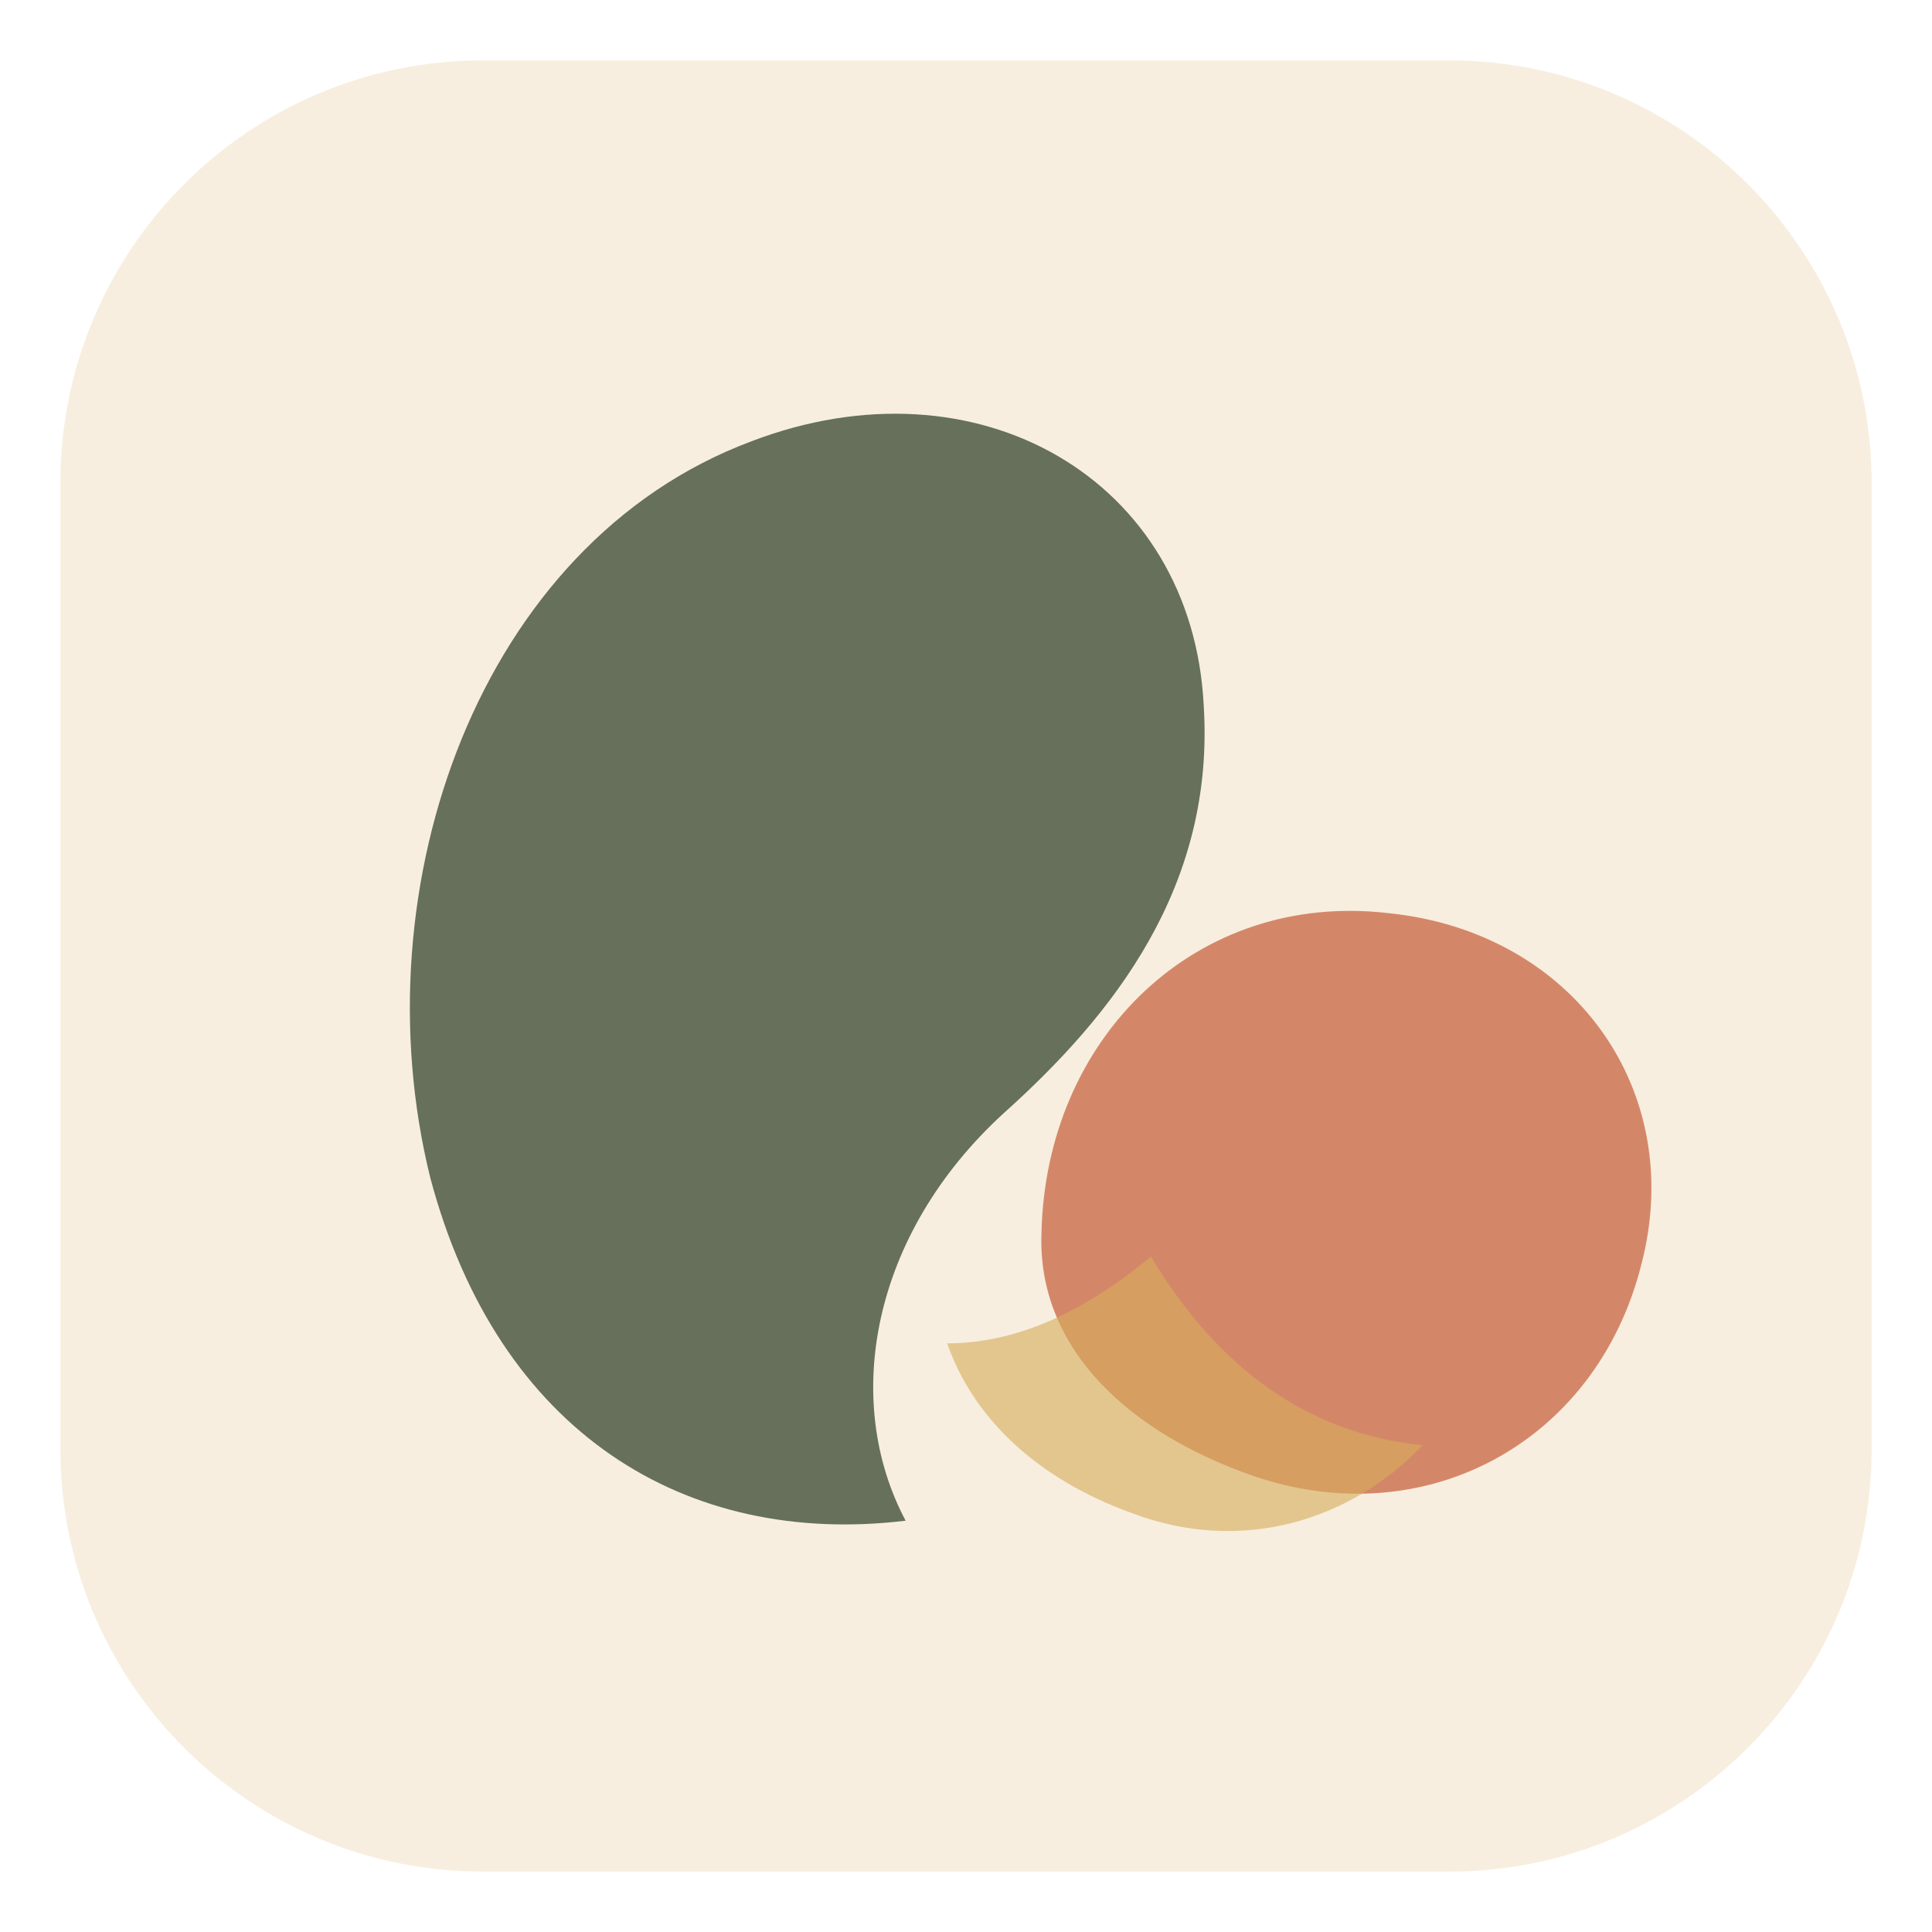
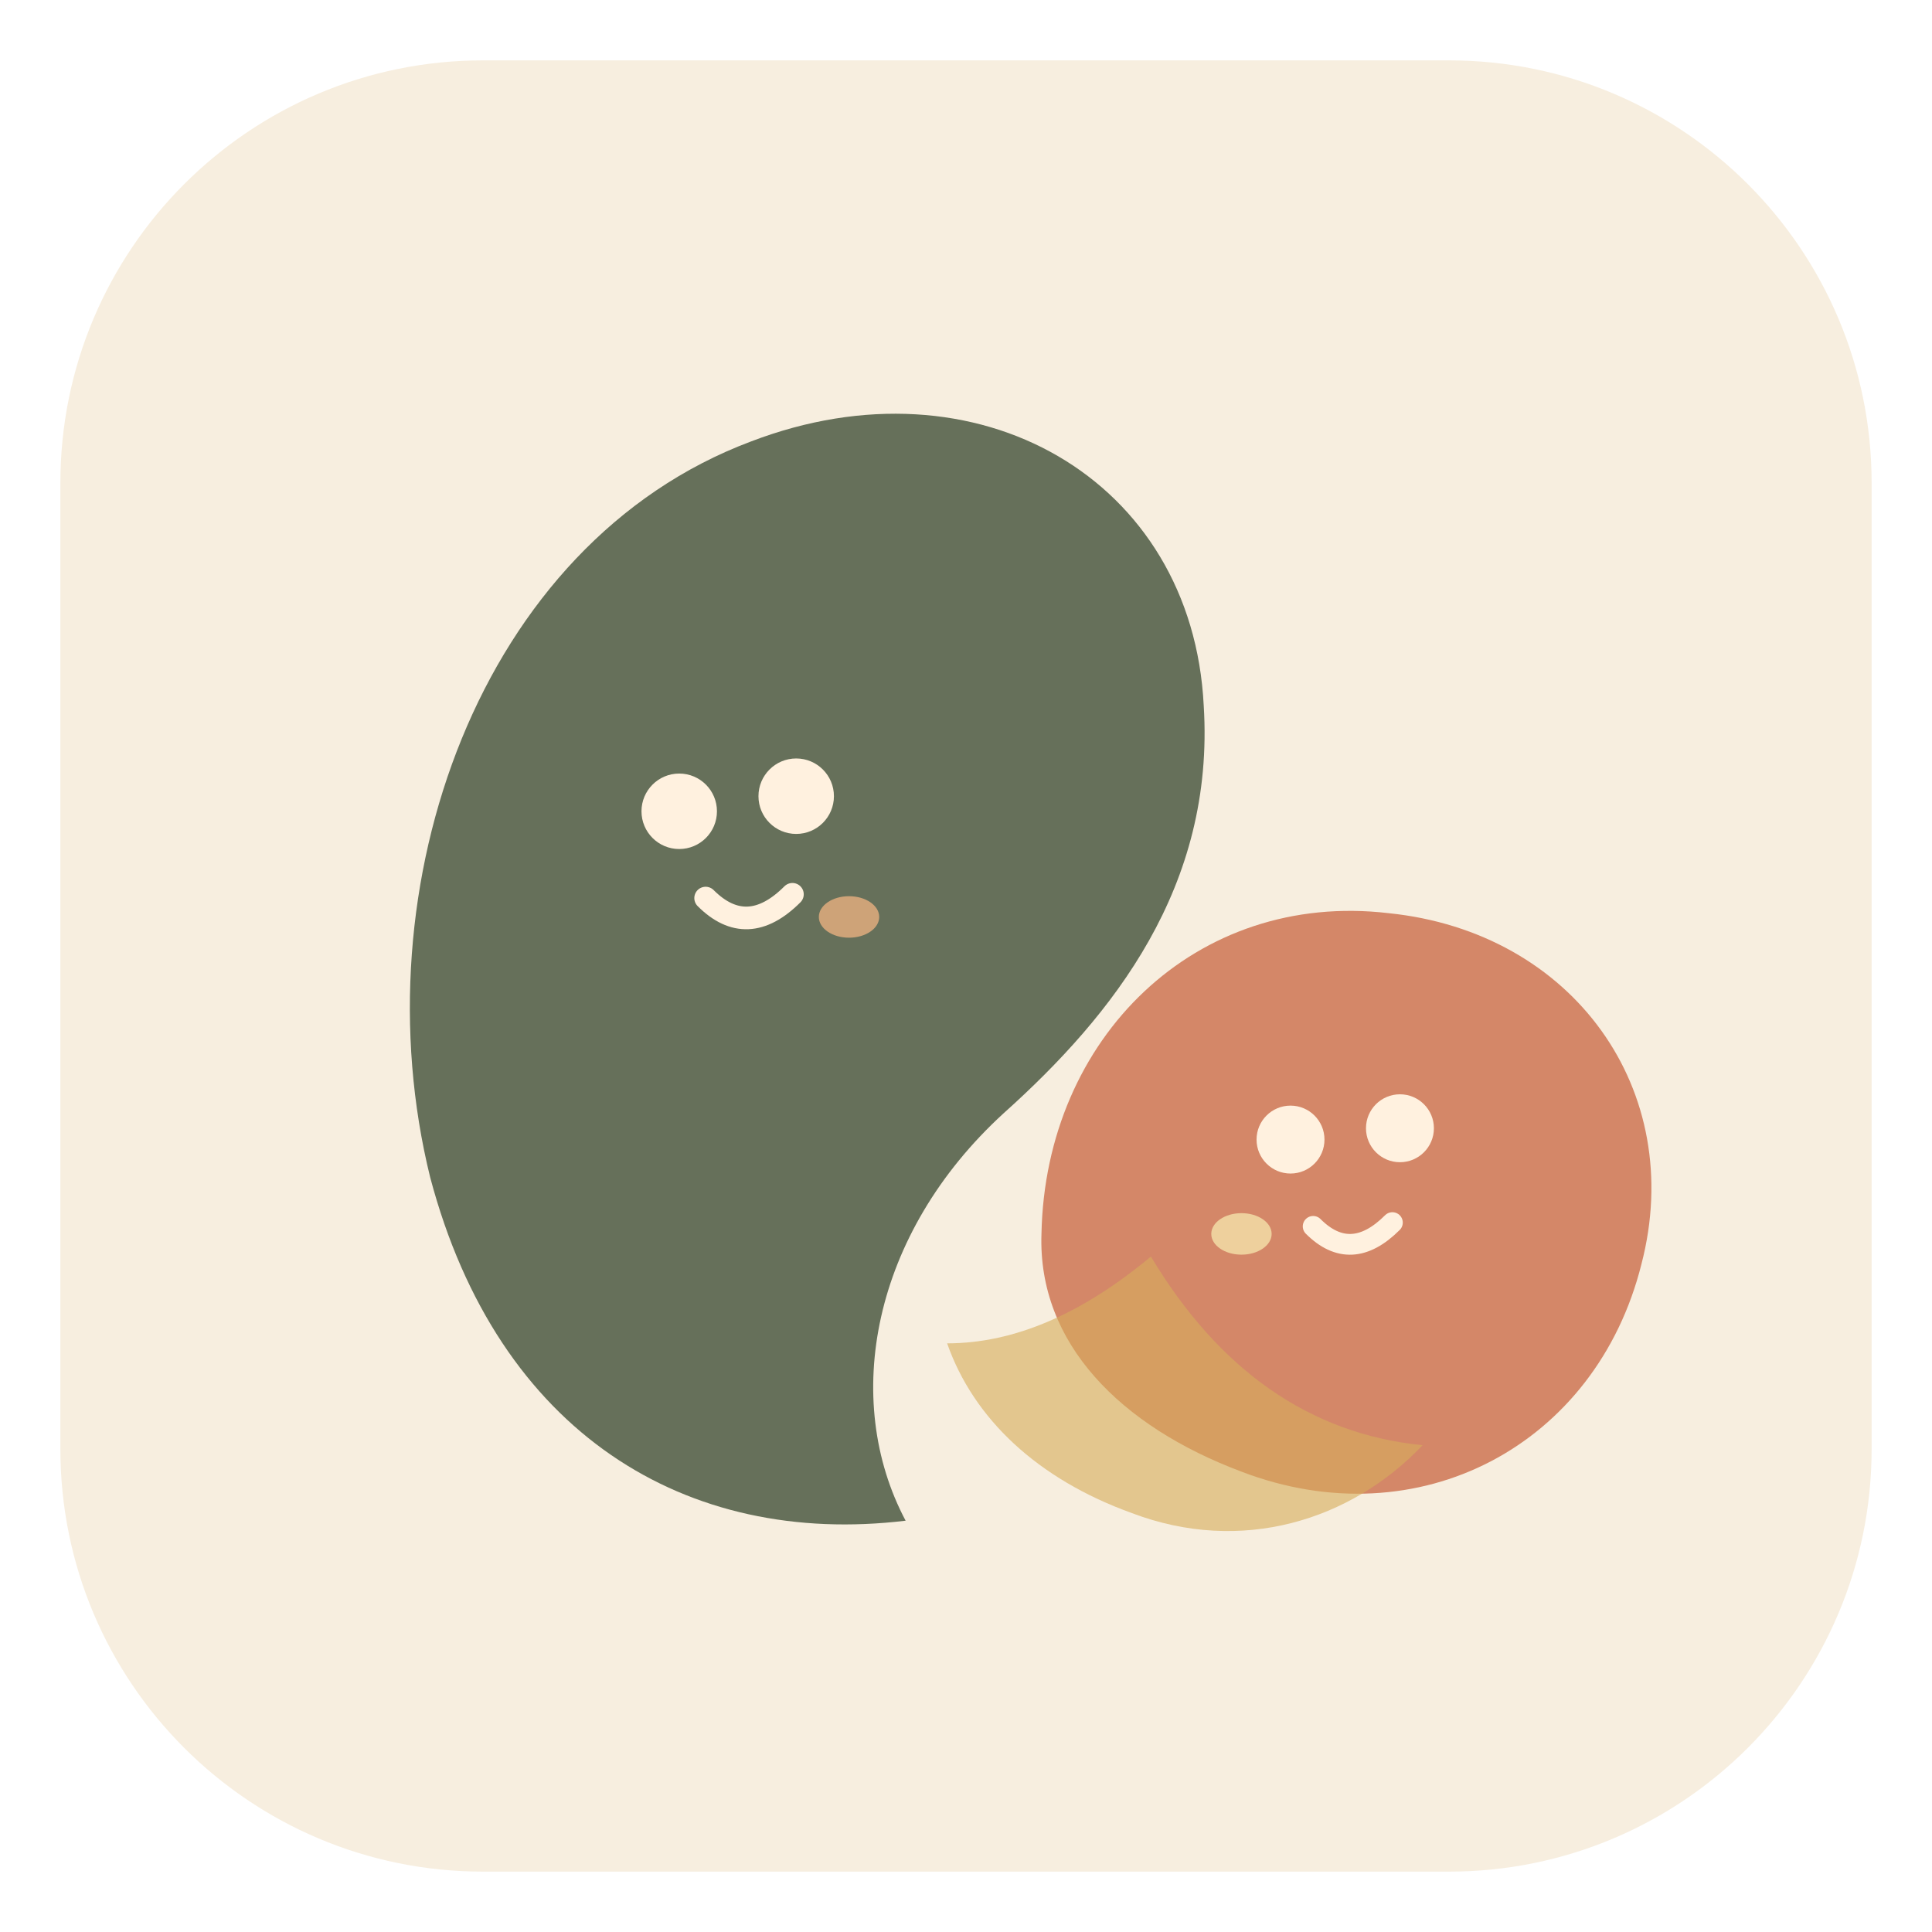
<svg xmlns="http://www.w3.org/2000/svg" viewBox="0 0 512 512" fill="none">
  <rect x="16" y="16" width="480" height="480" rx="112" fill="#F7EEDF" />
  <path d="M114 312C95 235 127 144 199 117c60-23 117 10 120 70 3 48-24 82-53 108-35 32-43 76-26 108-58 7-108-23-126-91Z" fill="#66705A" />
  <path d="M276 327c1-52 41-91 92-85 49 5 79 47 67 93-12 48-59 73-106 55-32-12-54-34-53-63Z" fill="#D48768" />
  <path d="M305 333c18 30 42 47 72 50-19 20-48 29-77 18-25-9-42-25-49-45 18 0 36-8 54-23Z" fill="#D6AD5C" opacity=".62" />
+   <circle cx="180" cy="215" r="10" fill="#FFF1DF" />
+   <circle cx="211" cy="211" r="10" fill="#FFF1DF" />
+   <path d="M187 238q11 11 23-1" stroke="#FFF1DF" stroke-width="6" stroke-linecap="round" fill="none" />
+   <ellipse cx="225" cy="243" rx="8" ry="5.5" fill="#E8B080" opacity=".8" />
+   <circle cx="342" cy="302" r="9" fill="#FFF1DF" />
+   <circle cx="371" cy="299" r="9" fill="#FFF1DF" />
+   <path d="M348 325q10 10 21-1" stroke="#FFF1DF" stroke-width="5.5" stroke-linecap="round" fill="none" />
+   <ellipse cx="329" cy="327" rx="8" ry="5.5" fill="#F2DBA6" opacity=".86" />
</svg>
